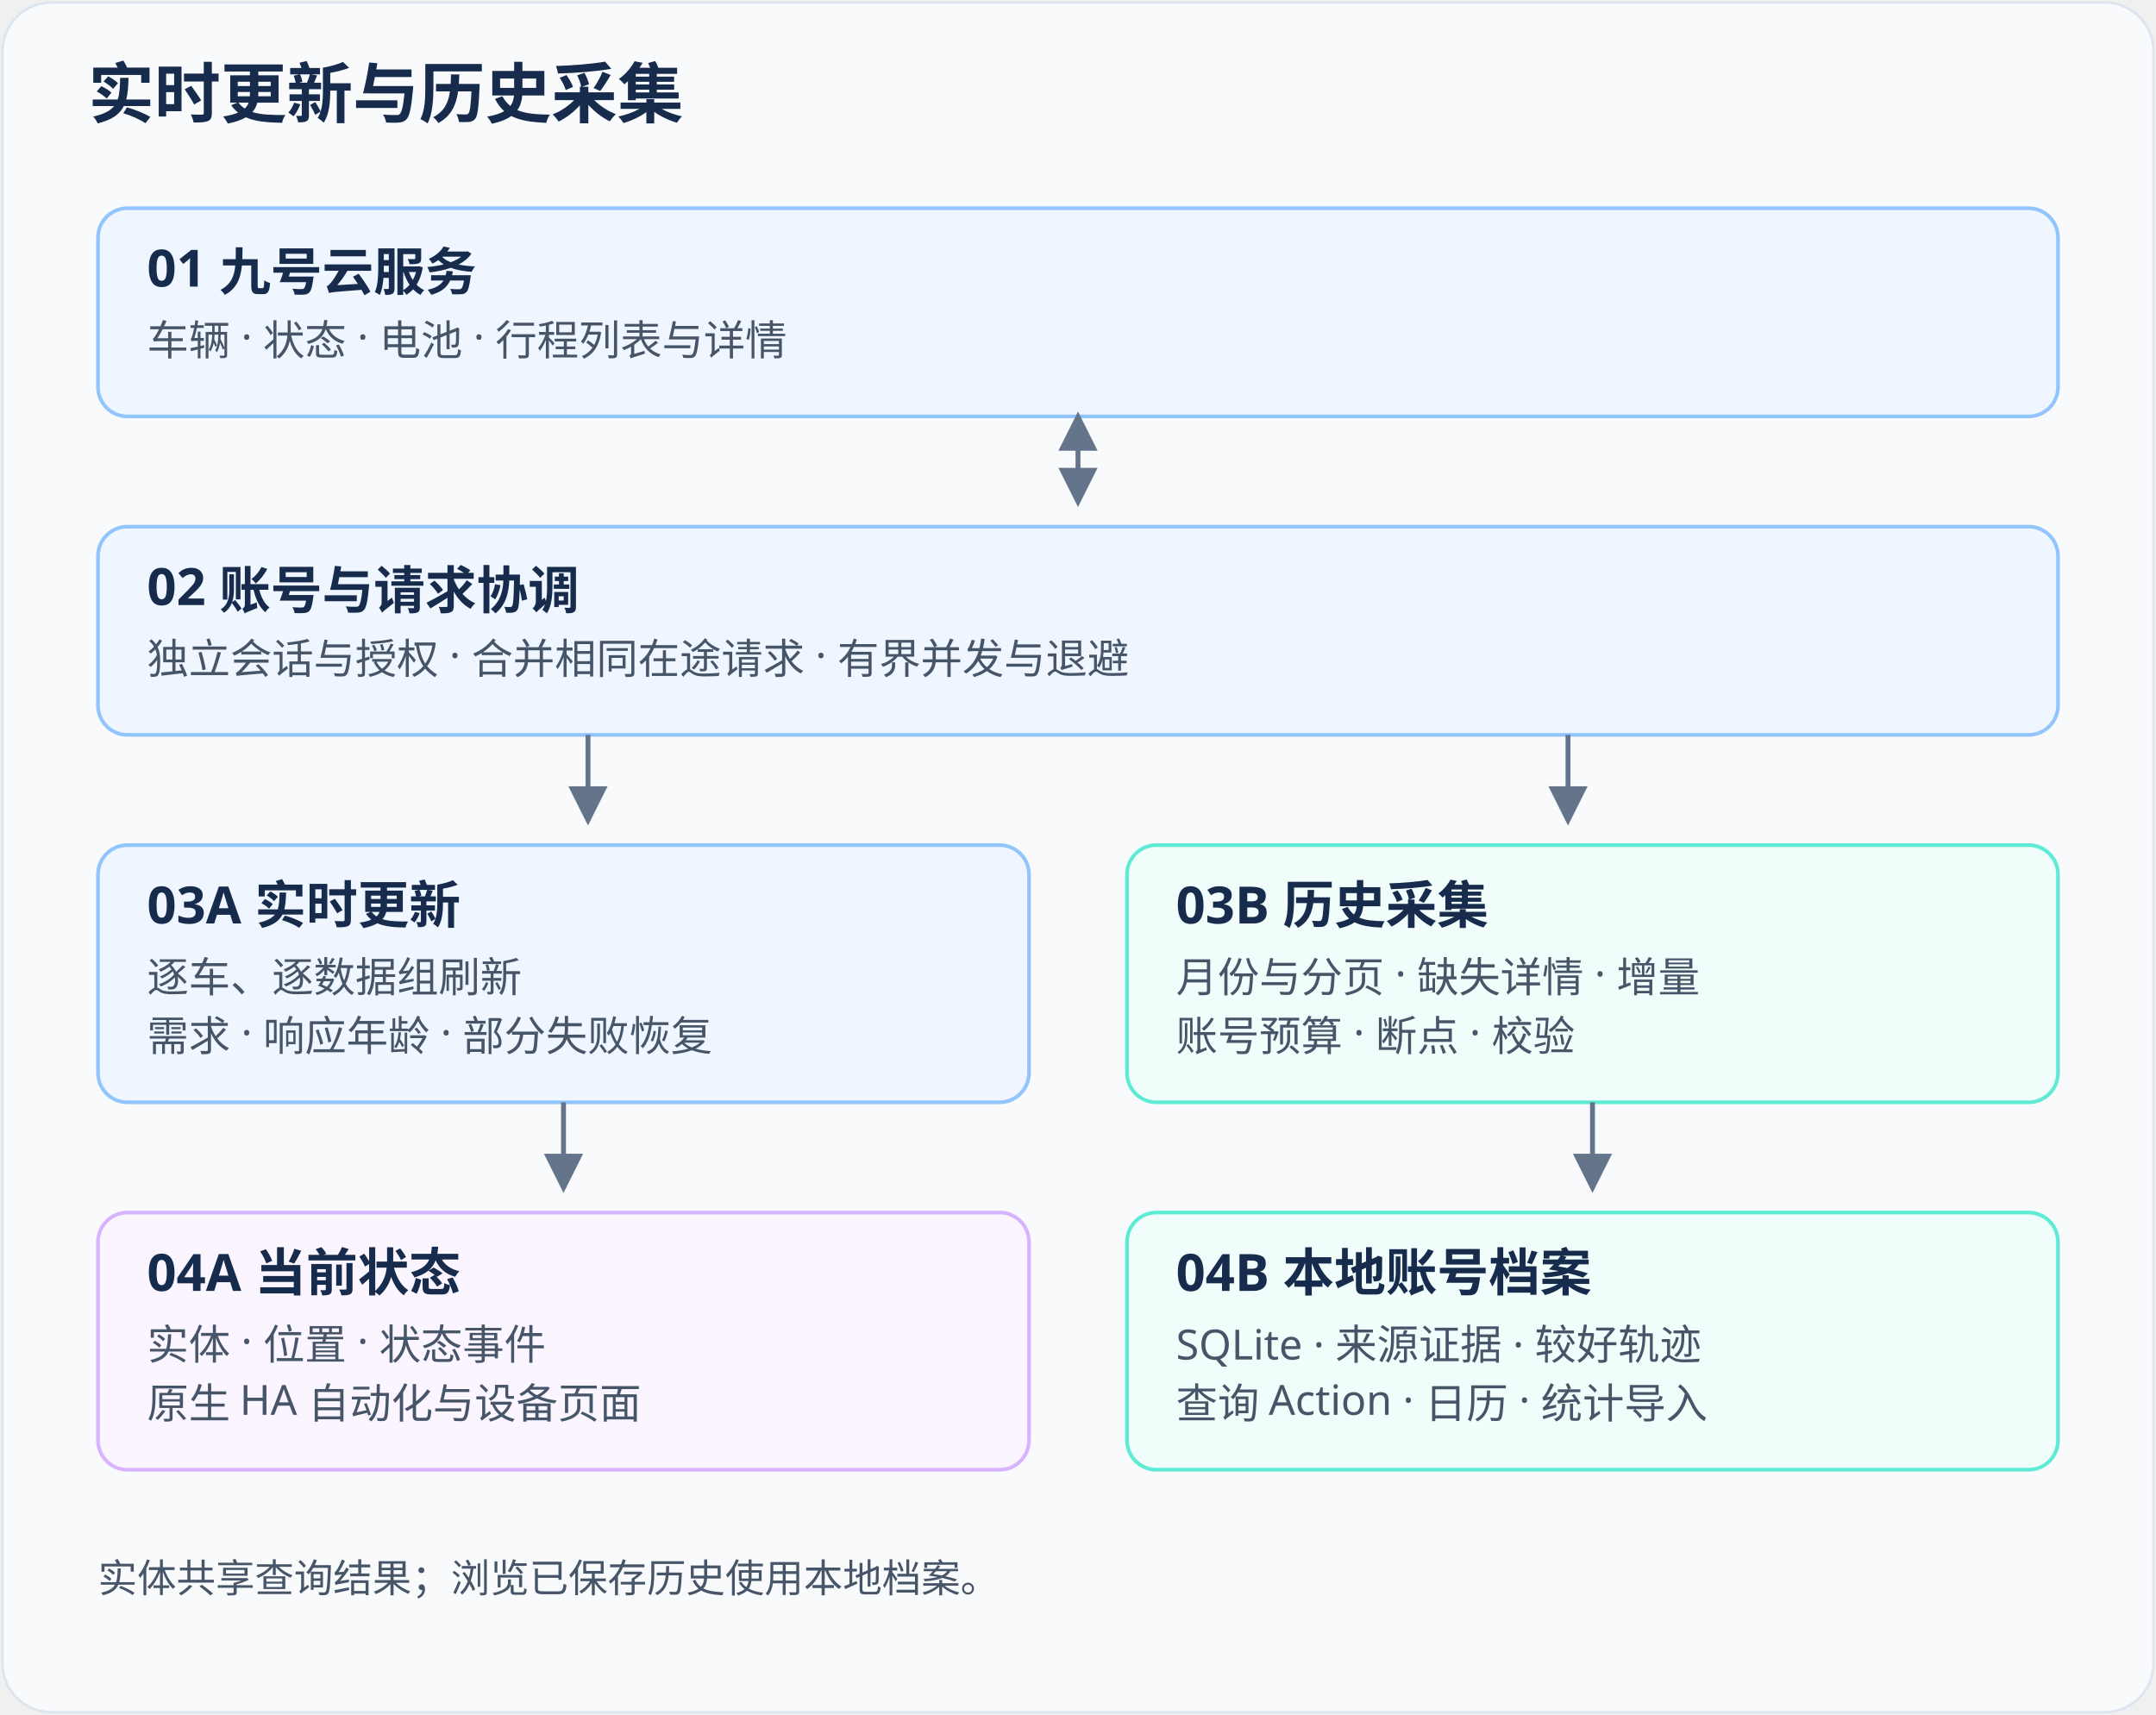
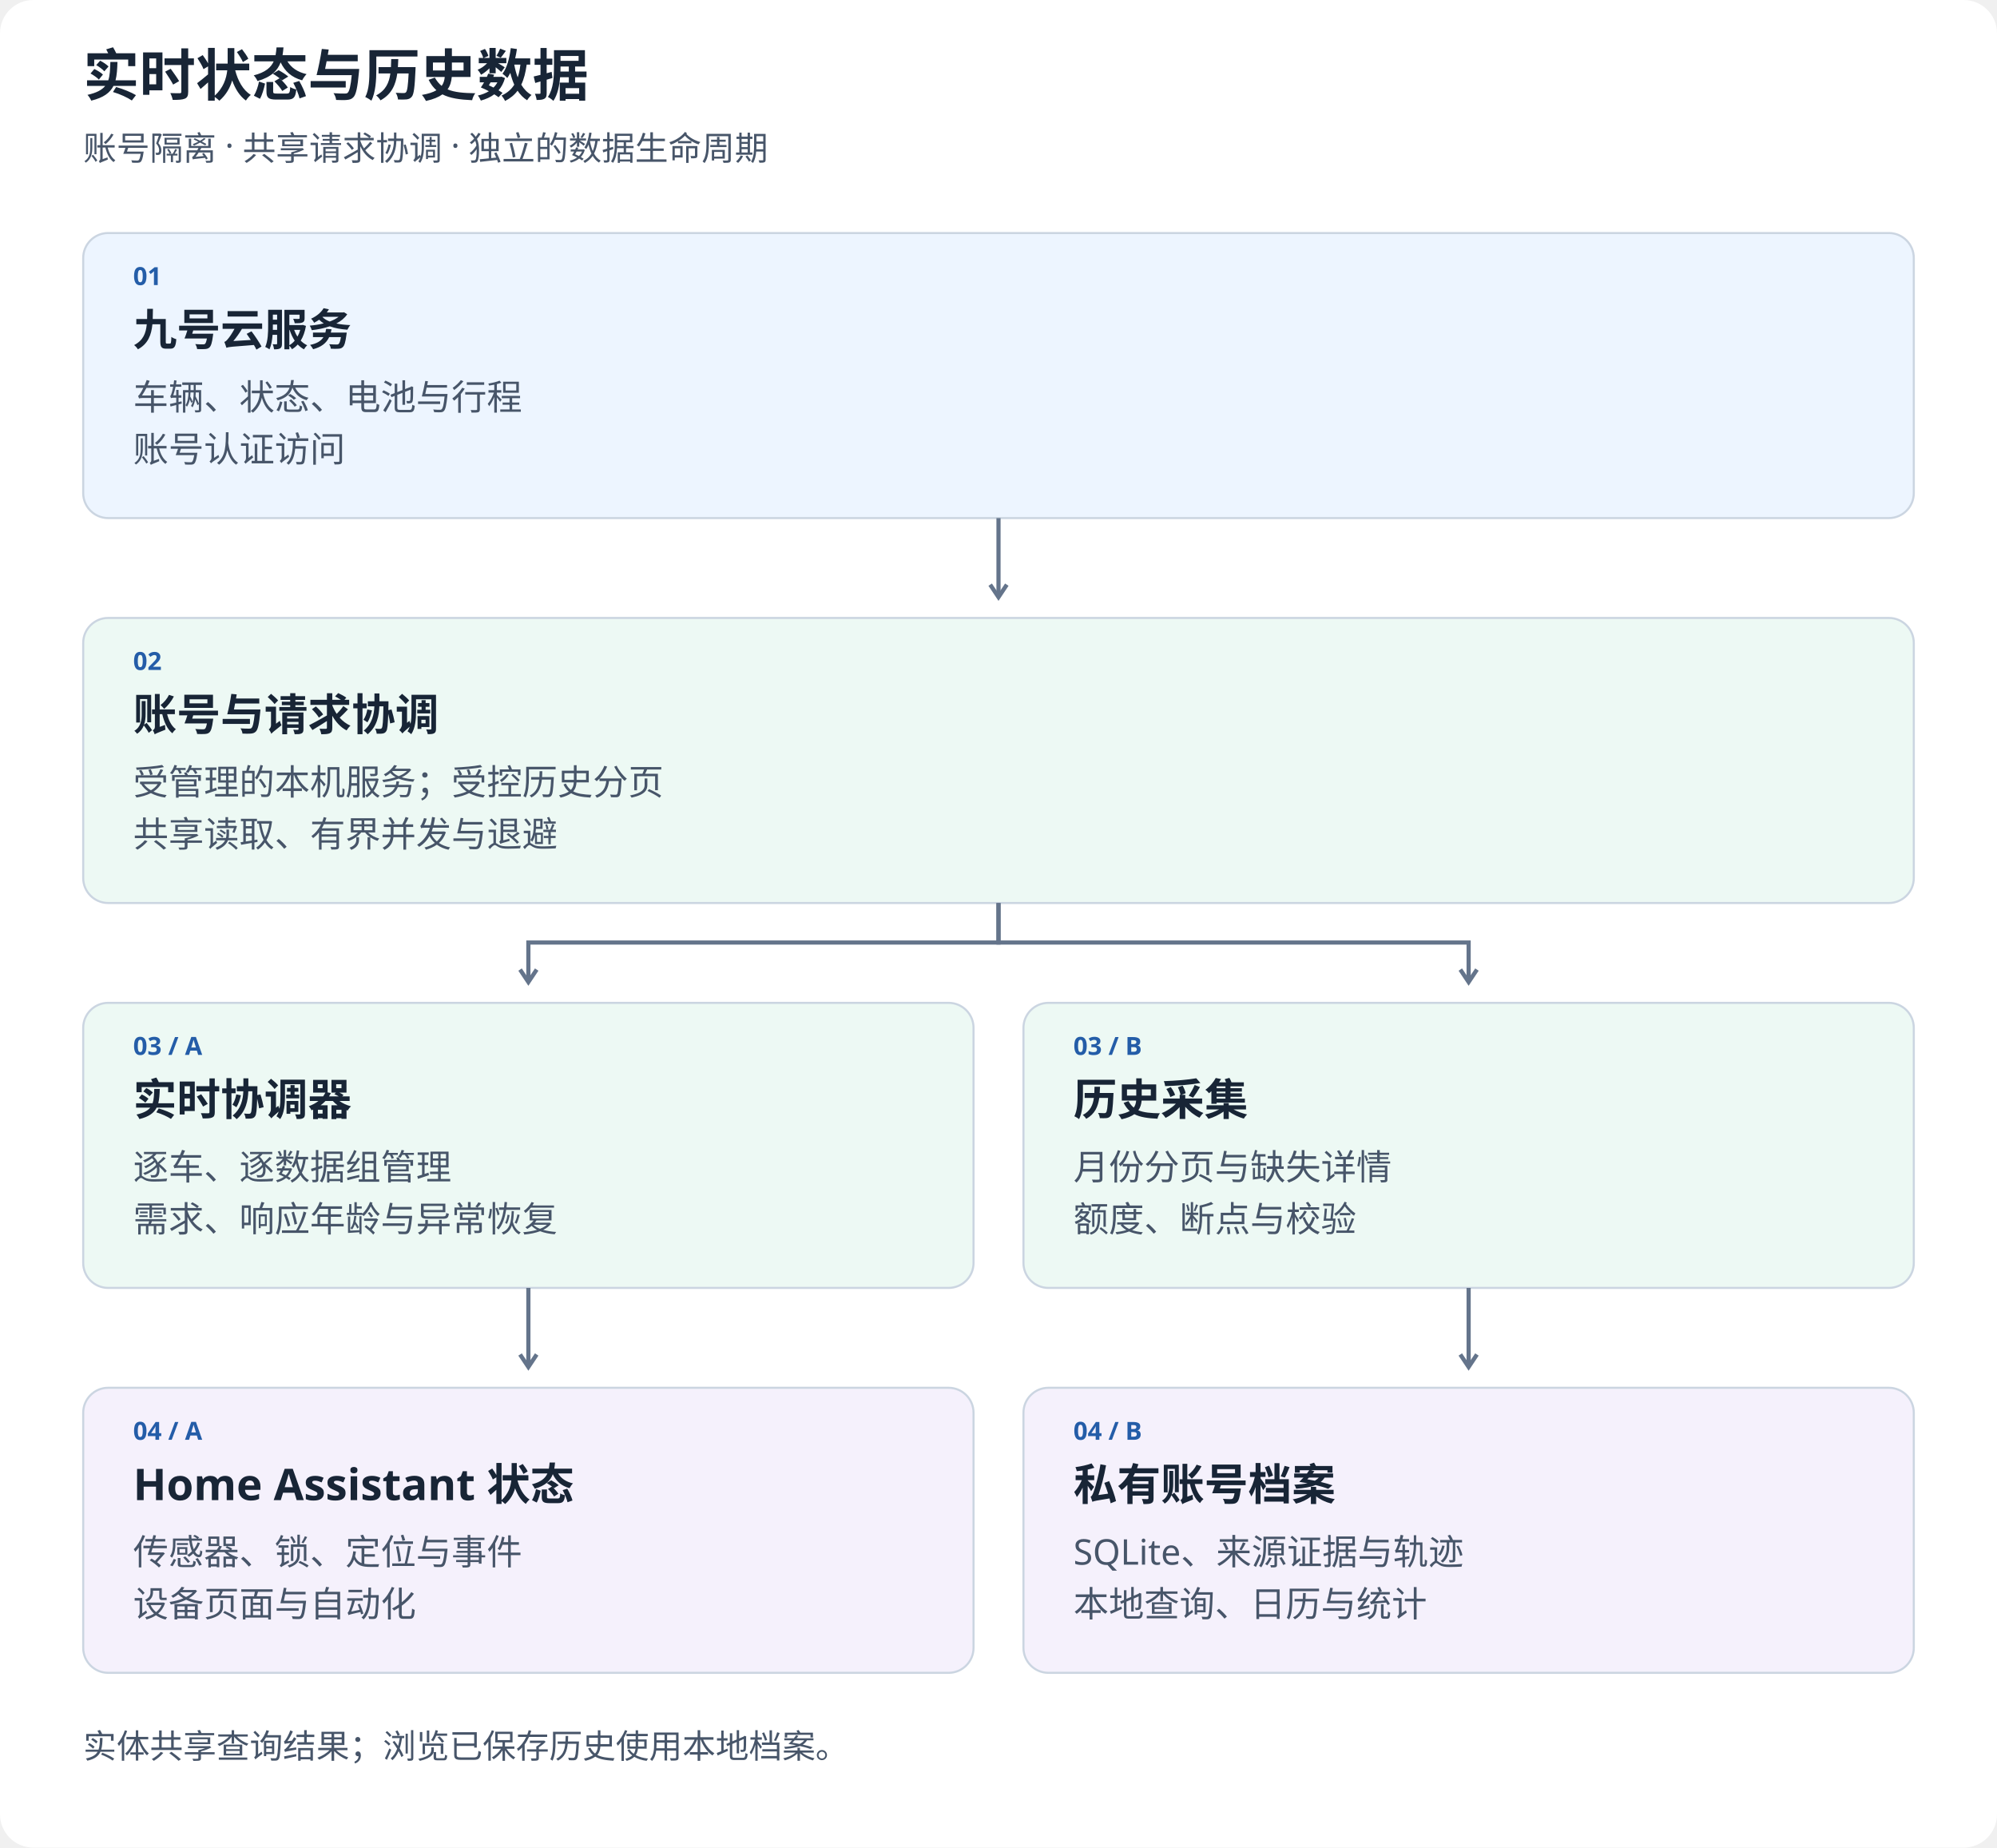
- <svg xmlns="http://www.w3.org/2000/svg" width="880" height="700" viewBox="0 0 880 700" role="img" aria-labelledby="title desc" xml:lang="zh-Hans">
-   <defs>
-     <marker id="arrow" markerWidth="8" markerHeight="8" refX="7" refY="4" orient="auto-start-reverse">
-       <path d="M0 0 L8 4 L0 8 Z" fill="#64748b" />
-     </marker>
-   </defs>
-   <style>
-   text {font-family: -apple-system, BlinkMacSystemFont, 'Segoe UI', 'Noto Sans',
-     'Noto Sans CJK SC', 'PingFang SC', 'Microsoft YaHei', sans-serif; fill: #172b4d}
-   .title {font-size: 27px; font-weight: 700}
-   .label {font-size: 21px; font-weight: 650}
-   .body {font-size: 17px; fill: #475569}
-   .foot {font-size: 16px; fill: #475569}
-   .page {fill: #f8fafc; stroke: #dbe4ef}
-   .card {fill: #fff; stroke: #cbd5e1; stroke-width: 1.5}
-   .blue {fill: #eff6ff; stroke: #93c5fd}
-   .green {fill: #f0fdfa; stroke: #5eead4}
-   .purple {fill: #faf5ff; stroke: #d8b4fe}
-   .line {fill: none; stroke: #64748b; stroke-width: 2; marker-end: url(#arrow)}
- </style>
-   <rect class="page" x="1" y="1" width="878" height="698" rx="20" />
-   <text class="title" x="36" y="48">实时更新与历史采集</text>
-   <rect class="card blue" x="40" y="85" width="800" height="85" rx="12" />
-   <text class="label" x="60" y="117">01  九号云服务</text>
-   <text class="body" x="60" y="145">车辆 · 状态 · 电池 · 行程列表与详情</text>
-   <path class="line" d="M 440 170 V 205" marker-start="url(#arrow)" />
-   <rect class="card blue" x="40" y="215" width="800" height="85" rx="12" />
-   <text class="label" x="60" y="247">02  账号与请求协调</text>
-   <text class="body" x="60" y="275">独立会话与授权 · 合并相同在途请求 · 有界并发与退避</text>
-   <path class="line" d="M 240 300 V 335" />
-   <path class="line" d="M 640 300 V 335" />
-   <rect class="card blue" x="40" y="345" width="380" height="105" rx="12" />
-   <text class="label" x="60" y="377">03A  实时更新</text>
-   <text class="body" x="60" y="405">逐车、逐数据组刷新</text>
-   <text class="body" x="60" y="429">需求 · 响应年龄 · 部分失败恢复</text>
-   <rect class="card green" x="460" y="345" width="380" height="105" rx="12" />
-   <text class="label" x="480" y="377">03B  历史采集</text>
-   <text class="body" x="480" y="405">月份与分页 · 缺失详情 · 增量</text>
-   <text class="body" x="480" y="429">账号预算 · 断点 · 校验</text>
-   <path class="line" d="M 230 450 V 485" />
-   <path class="line" d="M 650 450 V 485" />
-   <rect class="card purple" x="40" y="495" width="380" height="105" rx="12" />
-   <text class="label" x="60" y="527">04A  当前状态</text>
-   <text class="body" x="60" y="555">实体 · 位置 · 状态事件</text>
-   <text class="body" x="60" y="579">原生 HA 自动化与设备页面</text>
-   <rect class="card green" x="460" y="495" width="380" height="105" rx="12" />
-   <text class="label" x="480" y="527">04B  本地账号档案</text>
-   <text class="body" x="480" y="555">SQLite · 来源证据 · 较好轨迹</text>
-   <text class="body" x="480" y="579">查询 Action · 日历 · 统计导入</text>
-   <text class="foot" x="40" y="650">实体共享查询结果；浏览已保存历史使用本地档案。</text>
+ <svg xmlns="http://www.w3.org/2000/svg" width="960" height="888" viewBox="0 0 960 888" role="img" aria-labelledby="title desc" xml:lang="zh-Hans">
+   <style>text {font-family: -apple-system, BlinkMacSystemFont, "Segoe UI", "Noto Sans", "PingFang SC", "Microsoft YaHei", sans-serif}</style>
+   <rect width="960" height="888" rx="16" fill="#ffffff" />
+   <text x="40" y="46" font-size="27" font-weight="700" fill="#182536">实时状态与历史数据</text>
+   <text x="40" y="77" font-size="16" font-weight="400" fill="#475569">账号隔离 · 共享请求协调 · 独立的数据生命周期</text>
+   <rect x="40" y="112" width="880" height="137" rx="12" fill="#edf5ff" stroke="#cbd5e1" />
+   <text x="64" y="137" font-size="12" font-weight="700" fill="#245da8">01</text>
+   <text x="64" y="166" font-size="21" font-weight="650" fill="#182536">九号云服务</text>
+   <text x="64" y="197" font-size="17" font-weight="400" fill="#475569">车辆、状态、电池与行程</text>
+   <text x="64" y="222" font-size="17" font-weight="400" fill="#475569">账号认证访问</text>
+   <path d="M480 249 V268 H480 V287" fill="none" stroke="#64748b" stroke-width="2" />
+   <path d="M476 281 L480 287 L484 281" fill="none" stroke="#64748b" stroke-width="2" />
+   <rect x="40" y="297" width="880" height="137" rx="12" fill="#edf9f4" stroke="#cbd5e1" />
+   <text x="64" y="322" font-size="12" font-weight="700" fill="#245da8">02</text>
+   <text x="64" y="351" font-size="21" font-weight="650" fill="#182536">账号与请求协调</text>
+   <text x="64" y="382" font-size="17" font-weight="400" fill="#475569">受管理的本机服务；受控历史分页</text>
+   <text x="64" y="407" font-size="17" font-weight="400" fill="#475569">共享读取、有界并发与退避</text>
+   <path d="M480 434 V453 H254 V472" fill="none" stroke="#64748b" stroke-width="2" />
+   <path d="M250 466 L254 472 L258 466" fill="none" stroke="#64748b" stroke-width="2" />
+   <path d="M480 434 V453 H706 V472" fill="none" stroke="#64748b" stroke-width="2" />
+   <path d="M702 466 L706 472 L710 466" fill="none" stroke="#64748b" stroke-width="2" />
+   <rect x="40" y="482" width="428" height="137" rx="12" fill="#edf9f4" stroke="#cbd5e1" />
+   <text x="64" y="507" font-size="12" font-weight="700" fill="#245da8">03 / A</text>
+   <text x="64" y="536" font-size="21" font-weight="650" fill="#182536">实时协调器</text>
+   <text x="64" y="567" font-size="17" font-weight="400" fill="#475569">逐车、逐数据组管理</text>
+   <text x="64" y="592" font-size="17" font-weight="400" fill="#475569">需求、响应年龄与异常恢复</text>
+   <rect x="492" y="482" width="428" height="137" rx="12" fill="#edf9f4" stroke="#cbd5e1" />
+   <text x="516" y="507" font-size="12" font-weight="700" fill="#245da8">03 / B</text>
+   <text x="516" y="536" font-size="21" font-weight="650" fill="#182536">历史采集</text>
+   <text x="516" y="567" font-size="17" font-weight="400" fill="#475569">月份分页与缺失详情</text>
+   <text x="516" y="592" font-size="17" font-weight="400" fill="#475569">额度、断点与校验</text>
+   <path d="M254 619 V638 H254 V657" fill="none" stroke="#64748b" stroke-width="2" />
+   <path d="M250 651 L254 657 L258 651" fill="none" stroke="#64748b" stroke-width="2" />
+   <path d="M706 619 V638 H706 V657" fill="none" stroke="#64748b" stroke-width="2" />
+   <path d="M702 651 L706 657 L710 651" fill="none" stroke="#64748b" stroke-width="2" />
+   <rect x="40" y="667" width="428" height="137" rx="12" fill="#f5f1fc" stroke="#cbd5e1" />
+   <text x="64" y="692" font-size="12" font-weight="700" fill="#245da8">04 / A</text>
+   <text x="64" y="721" font-size="21" font-weight="650" fill="#182536">Home Assistant 状态</text>
+   <text x="64" y="752" font-size="17" font-weight="400" fill="#475569">传感器、锁、定位与事件</text>
+   <text x="64" y="777" font-size="17" font-weight="400" fill="#475569">设备页面与自动化</text>
+   <rect x="492" y="667" width="428" height="137" rx="12" fill="#f5f1fc" stroke="#cbd5e1" />
+   <text x="516" y="692" font-size="12" font-weight="700" fill="#245da8">04 / B</text>
+   <text x="516" y="721" font-size="21" font-weight="650" fill="#182536">私有账号档案</text>
+   <text x="516" y="752" font-size="17" font-weight="400" fill="#475569">SQLite、来源证据与轨迹</text>
+   <text x="516" y="777" font-size="17" font-weight="400" fill="#475569">本地查询、日历与统计</text>
+   <text x="40" y="845" font-size="16" font-weight="400" fill="#475569">实体共享查询结果；浏览已保存历史使用本地档案。</text>
</svg>
